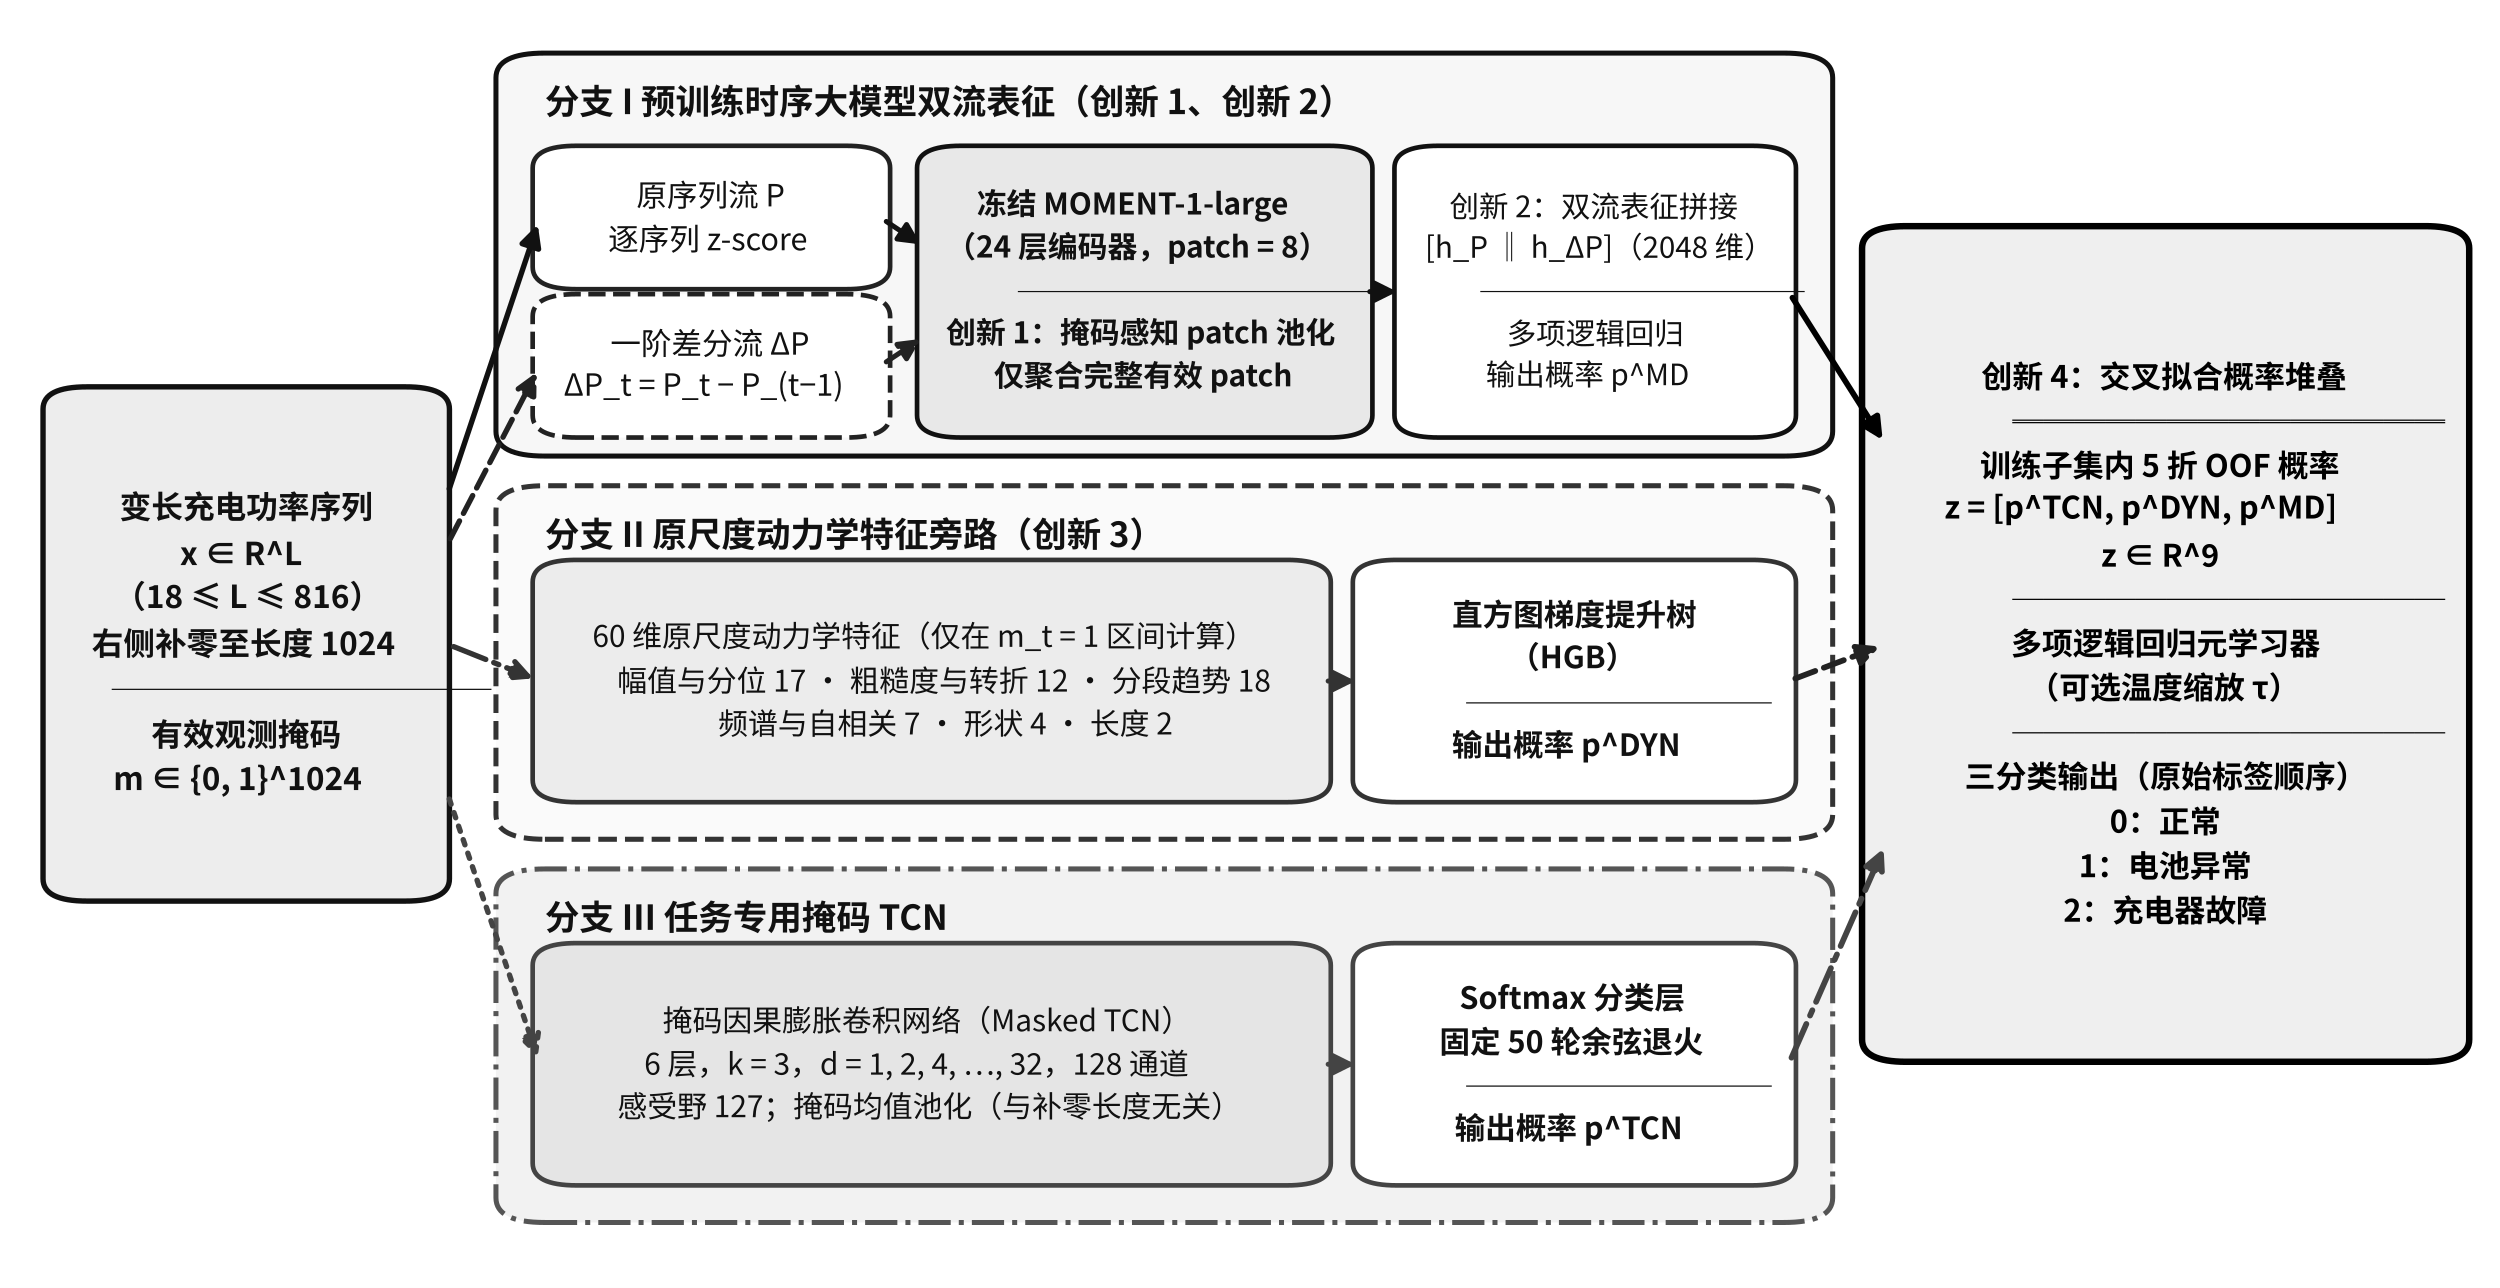
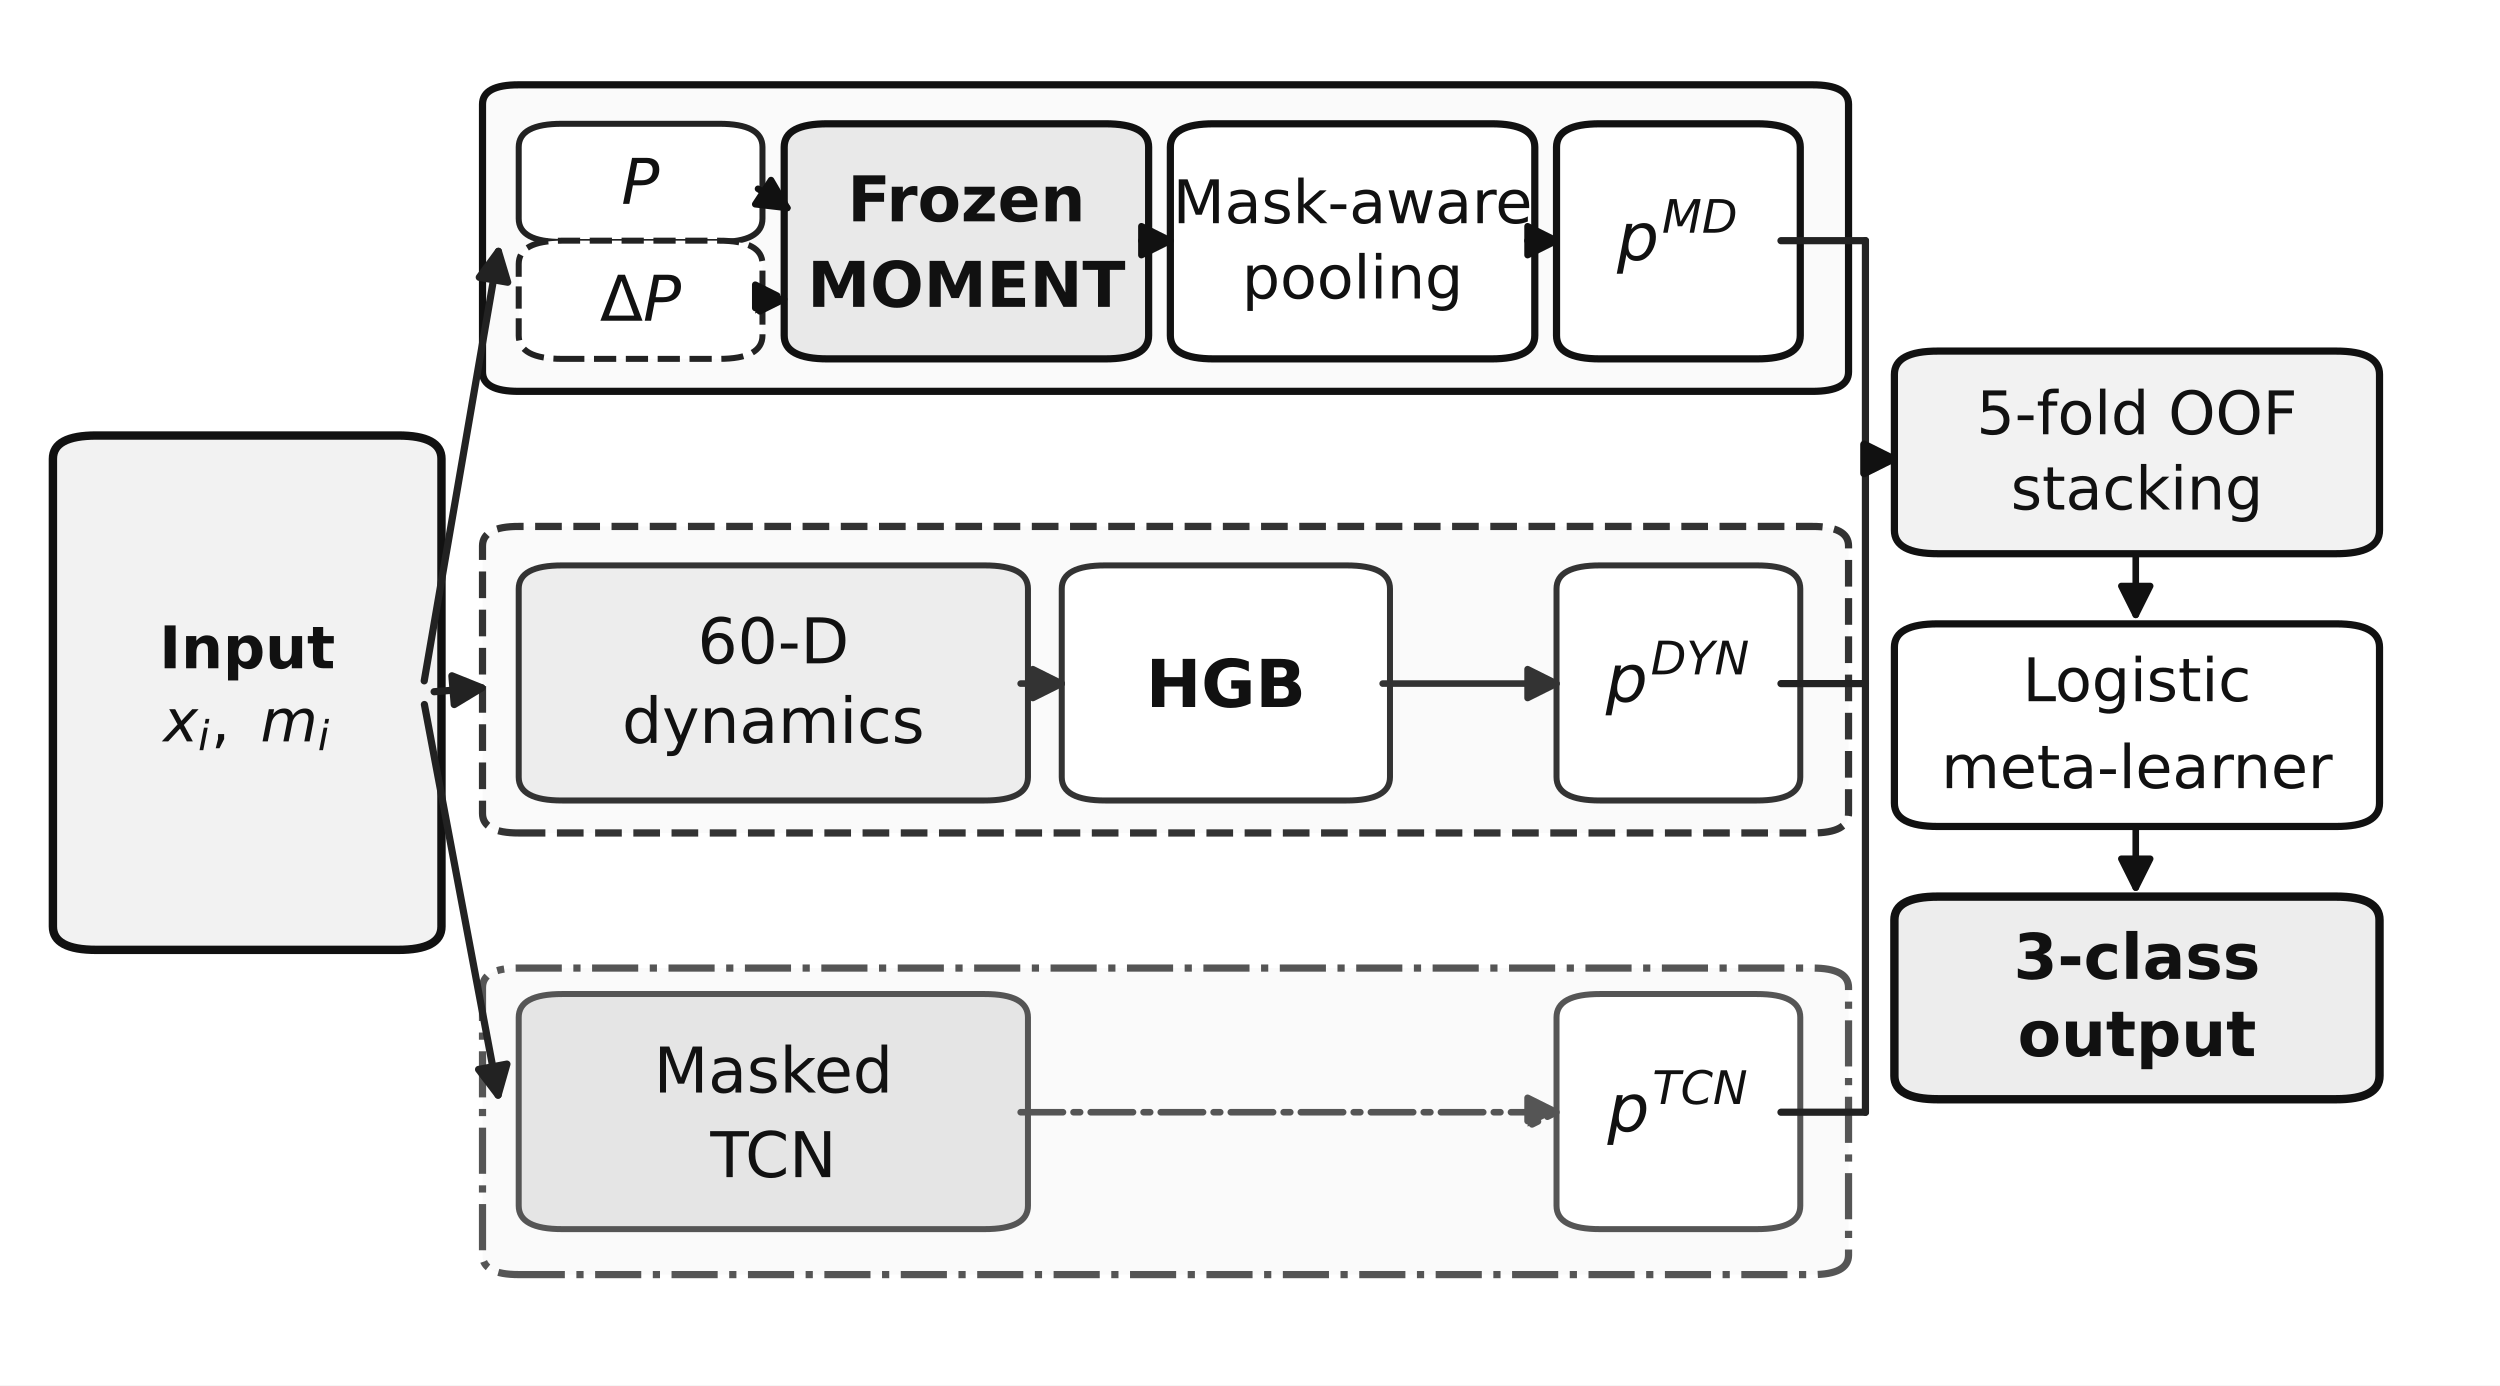
- <svg xmlns="http://www.w3.org/2000/svg" width="695.16pt" height="358.128pt" viewBox="0 0 695.16 358.128" version="1.1">
+ <svg xmlns="http://www.w3.org/2000/svg" width="416.16pt" height="230.616pt" viewBox="0 0 416.16 230.616" version="1.1">
  <defs>
    <style type="text/css">*{stroke-linejoin: round; stroke-linecap: butt}</style>
  </defs>
  <g id="figure_1">
    <g id="patch_1">
-       <path d="M 0 358.128  L 695.16 358.128  L 695.16 0  L 0 0  z " style="fill: #ffffff" />
+       <path d="M 0 230.616  L 416.16 230.616  L 416.16 0  L 0 0  z " style="fill: #ffffff" />
    </g>
    <g id="axes_1">
      <g id="patch_2">
-         <path d="M 151.521 126.817  L 495.986 126.817  Q 509.601 126.817 509.601 119.943  L 509.601 21.637  Q 509.601 14.762 495.986 14.762  L 151.521 14.762  Q 137.906 14.762 137.906 21.637  L 137.906 119.943  Q 137.906 126.817 151.521 126.817  z " clip-path="url(#p117356ba15)" style="fill: #f7f7f7; stroke: #111111; stroke-width: 1.4; stroke-linejoin: miter" />
+         <path d="M 16.039 158.119  L 66.259 158.119  Q 73.49 158.119 73.49 154.227  L 73.49 76.389  Q 73.49 72.497 66.259 72.497  L 16.039 72.497  Q 8.807 72.497 8.807 76.389  L 8.807 154.227  Q 8.807 158.119 16.039 158.119  z " clip-path="url(#pff09546312)" style="fill: #f2f2f2; stroke: #111111; stroke-width: 1.4; stroke-linejoin: miter" />
      </g>
      <g id="patch_3">
-         <path d="M 151.521 233.373  L 495.986 233.373  Q 509.601 233.373 509.601 226.498  L 509.601 141.941  Q 509.601 135.067 495.986 135.067  L 151.521 135.067  Q 137.906 135.067 137.906 141.941  L 137.906 226.498  Q 137.906 233.373 151.521 233.373  z " clip-path="url(#p117356ba15)" style="fill: #fafafa; stroke-dasharray: 5.18,2.24; stroke-dashoffset: 0; stroke: #333333; stroke-width: 1.4; stroke-linejoin: miter" />
+         <path d="M 86.347 65.146  L 301.69 65.146  Q 307.716 65.146 307.716 61.903  L 307.716 17.362  Q 307.716 14.119 301.69 14.119  L 86.347 14.119  Q 80.32 14.119 80.32 17.362  L 80.32 61.903  Q 80.32 65.146 86.347 65.146  z " clip-path="url(#pff09546312)" style="fill: #fafafa; stroke: #111111; stroke-width: 1.2; stroke-linejoin: miter" />
      </g>
      <g id="patch_4">
-         <path d="M 151.521 339.929  L 495.986 339.929  Q 509.601 339.929 509.601 333.054  L 509.601 248.497  Q 509.601 241.622 495.986 241.622  L 151.521 241.622  Q 137.906 241.622 137.906 248.497  L 137.906 333.054  Q 137.906 339.929 151.521 339.929  z " clip-path="url(#p117356ba15)" style="fill: #f2f2f2; stroke-dasharray: 8.96,2.24,1.4,2.24; stroke-dashoffset: 0; stroke: #555555; stroke-width: 1.4; stroke-linejoin: miter" />
+         <path d="M 86.347 138.659  L 301.69 138.659  Q 307.716 138.659 307.716 135.416  L 307.716 90.876  Q 307.716 87.632 301.69 87.632  L 86.347 87.632  Q 80.32 87.632 80.32 90.876  L 80.32 135.416  Q 80.32 138.659 86.347 138.659  z " clip-path="url(#pff09546312)" style="fill: #fafafa; stroke-dasharray: 4.44,1.92; stroke-dashoffset: 0; stroke: #333333; stroke-width: 1.2; stroke-linejoin: miter" />
      </g>
      <g id="patch_5">
-         <path d="M 24.219 250.559  L 112.718 250.559  Q 124.971 250.559 124.971 244.372  L 124.971 113.756  Q 124.971 107.569 112.718 107.569  L 24.219 107.569  Q 11.965 107.569 11.965 113.756  L 11.965 244.372  Q 11.965 250.559 24.219 250.559  z " clip-path="url(#p117356ba15)" style="fill: #ededed; stroke: #111111; stroke-width: 1.5; stroke-linejoin: miter" />
+         <path d="M 86.347 212.173  L 301.69 212.173  Q 307.716 212.173 307.716 208.93  L 307.716 164.389  Q 307.716 161.146 301.69 161.146  L 86.347 161.146  Q 80.32 161.146 80.32 164.389  L 80.32 208.93  Q 80.32 212.173 86.347 212.173  z " clip-path="url(#pff09546312)" style="fill: #fafafa; stroke-dasharray: 7.68,1.92,1.2,1.92; stroke-dashoffset: 0; stroke: #555555; stroke-width: 1.2; stroke-linejoin: miter" />
      </g>
      <g id="patch_6">
-         <path d="M 160.371 80.414  L 235.255 80.414  Q 247.508 80.414 247.508 74.227  L 247.508 46.729  Q 247.508 40.542 235.255 40.542  L 160.371 40.542  Q 148.117 40.542 148.117 46.729  L 148.117 74.227  Q 148.117 80.414 160.371 80.414  z " clip-path="url(#p117356ba15)" style="fill: #ffffff; stroke: #222222; stroke-width: 1.3; stroke-linejoin: miter" />
+         <path d="M 93.578 40.281  L 119.693 40.281  Q 126.924 40.281 126.924 36.389  L 126.924 24.497  Q 126.924 20.605 119.693 20.605  L 93.578 20.605  Q 86.347 20.605 86.347 24.497  L 86.347 36.389  Q 86.347 40.281 93.578 40.281  z " clip-path="url(#pff09546312)" style="fill: #ffffff; stroke: #222222; stroke-linejoin: miter" />
      </g>
      <g id="patch_7">
-         <path d="M 160.371 121.661  L 235.255 121.661  Q 247.508 121.661 247.508 115.474  L 247.508 87.976  Q 247.508 81.789 235.255 81.789  L 160.371 81.789  Q 148.117 81.789 148.117 87.976  L 148.117 115.474  Q 148.117 121.661 160.371 121.661  z " clip-path="url(#p117356ba15)" style="fill: #ffffff; stroke-dasharray: 4.81,2.08; stroke-dashoffset: 0; stroke: #222222; stroke-width: 1.3; stroke-linejoin: miter" />
+         <path d="M 93.578 59.74  L 119.693 59.74  Q 126.924 59.74 126.924 55.849  L 126.924 43.957  Q 126.924 40.065 119.693 40.065  L 93.578 40.065  Q 86.347 40.065 86.347 43.957  L 86.347 55.849  Q 86.347 59.74 93.578 59.74  z " clip-path="url(#pff09546312)" style="fill: #ffffff; stroke-dasharray: 3.7,1.6; stroke-dashoffset: 0; stroke: #222222; stroke-linejoin: miter" />
      </g>
      <g id="patch_8">
-         <path d="M 267.25 121.661  L 369.364 121.661  Q 381.618 121.661 381.618 115.474  L 381.618 46.729  Q 381.618 40.542 369.364 40.542  L 267.25 40.542  Q 254.997 40.542 254.997 46.729  L 254.997 115.474  Q 254.997 121.661 267.25 121.661  z " clip-path="url(#p117356ba15)" style="fill: #e8e8e8; stroke: #111111; stroke-width: 1.3; stroke-linejoin: miter" />
+         <path d="M 137.772 59.74  L 183.974 59.74  Q 191.206 59.74 191.206 55.849  L 191.206 24.497  Q 191.206 20.605 183.974 20.605  L 137.772 20.605  Q 130.54 20.605 130.54 24.497  L 130.54 55.849  Q 130.54 59.74 137.772 59.74  z " clip-path="url(#pff09546312)" style="fill: #e9e9e9; stroke: #111111; stroke-width: 1.2; stroke-linejoin: miter" />
      </g>
      <g id="patch_9">
-         <path d="M 399.999 121.661  L 487.136 121.661  Q 499.389 121.661 499.389 115.474  L 499.389 46.729  Q 499.389 40.542 487.136 40.542  L 399.999 40.542  Q 387.745 40.542 387.745 46.729  L 387.745 115.474  Q 387.745 121.661 399.999 121.661  z " clip-path="url(#p117356ba15)" style="fill: #ffffff; stroke: #111111; stroke-width: 1.3; stroke-linejoin: miter" />
+         <path d="M 202.054 59.74  L 248.256 59.74  Q 255.488 59.74 255.488 55.849  L 255.488 24.497  Q 255.488 20.605 248.256 20.605  L 202.054 20.605  Q 194.822 20.605 194.822 24.497  L 194.822 55.849  Q 194.822 59.74 202.054 59.74  z " clip-path="url(#pff09546312)" style="fill: #ffffff; stroke: #111111; stroke-width: 1.2; stroke-linejoin: miter" />
      </g>
      <g id="patch_10">
-         <path d="M 160.371 223.061  L 357.791 223.061  Q 370.045 223.061 370.045 216.874  L 370.045 161.878  Q 370.045 155.69 357.791 155.69  L 160.371 155.69  Q 148.117 155.69 148.117 161.878  L 148.117 216.874  Q 148.117 223.061 160.371 223.061  z " clip-path="url(#p117356ba15)" style="fill: #ececec; stroke: #333333; stroke-width: 1.3; stroke-linejoin: miter" />
+         <path d="M 266.335 59.74  L 292.45 59.74  Q 299.681 59.74 299.681 55.849  L 299.681 24.497  Q 299.681 20.605 292.45 20.605  L 266.335 20.605  Q 259.104 20.605 259.104 24.497  L 259.104 55.849  Q 259.104 59.74 266.335 59.74  z " clip-path="url(#pff09546312)" style="fill: #ffffff; stroke: #111111; stroke-width: 1.2; stroke-linejoin: miter" />
      </g>
      <g id="patch_11">
-         <path d="M 388.426 223.061  L 487.136 223.061  Q 499.389 223.061 499.389 216.874  L 499.389 161.878  Q 499.389 155.69 487.136 155.69  L 388.426 155.69  Q 376.172 155.69 376.172 161.878  L 376.172 216.874  Q 376.172 223.061 388.426 223.061  z " clip-path="url(#p117356ba15)" style="fill: #ffffff; stroke: #333333; stroke-width: 1.3; stroke-linejoin: miter" />
+         <path d="M 93.578 133.254  L 163.886 133.254  Q 171.118 133.254 171.118 129.362  L 171.118 98.011  Q 171.118 94.119 163.886 94.119  L 93.578 94.119  Q 86.347 94.119 86.347 98.011  L 86.347 129.362  Q 86.347 133.254 93.578 133.254  z " clip-path="url(#pff09546312)" style="fill: #ededed; stroke: #333333; stroke-linejoin: miter" />
      </g>
      <g id="patch_12">
-         <path d="M 160.371 329.617  L 357.791 329.617  Q 370.045 329.617 370.045 323.43  L 370.045 268.433  Q 370.045 262.246 357.791 262.246  L 160.371 262.246  Q 148.117 262.246 148.117 268.433  L 148.117 323.43  Q 148.117 329.617 160.371 329.617  z " clip-path="url(#p117356ba15)" style="fill: #e5e5e5; stroke: #444444; stroke-width: 1.3; stroke-linejoin: miter" />
+         <path d="M 183.974 133.254  L 224.15 133.254  Q 231.382 133.254 231.382 129.362  L 231.382 98.011  Q 231.382 94.119 224.15 94.119  L 183.974 94.119  Q 176.743 94.119 176.743 98.011  L 176.743 129.362  Q 176.743 133.254 183.974 133.254  z " clip-path="url(#pff09546312)" style="fill: #ffffff; stroke: #333333; stroke-linejoin: miter" />
      </g>
      <g id="patch_13">
-         <path d="M 388.426 329.617  L 487.136 329.617  Q 499.389 329.617 499.389 323.43  L 499.389 268.433  Q 499.389 262.246 487.136 262.246  L 388.426 262.246  Q 376.172 262.246 376.172 268.433  L 376.172 323.43  Q 376.172 329.617 388.426 329.617  z " clip-path="url(#p117356ba15)" style="fill: #ffffff; stroke: #444444; stroke-width: 1.3; stroke-linejoin: miter" />
+         <path d="M 266.335 133.254  L 292.45 133.254  Q 299.681 133.254 299.681 129.362  L 299.681 98.011  Q 299.681 94.119 292.45 94.119  L 266.335 94.119  Q 259.104 94.119 259.104 98.011  L 259.104 129.362  Q 259.104 133.254 266.335 133.254  z " clip-path="url(#pff09546312)" style="fill: #ffffff; stroke: #333333; stroke-linejoin: miter" />
      </g>
      <g id="patch_14">
-         <path d="M 530.024 295.244  L 674.345 295.244  Q 686.598 295.244 686.598 289.057  L 686.598 69.071  Q 686.598 62.884 674.345 62.884  L 530.024 62.884  Q 517.77 62.884 517.77 69.071  L 517.77 289.057  Q 517.77 295.244 530.024 295.244  z " clip-path="url(#p117356ba15)" style="fill: #efefef; stroke: #000000; stroke-width: 1.8; stroke-linejoin: miter" />
+         <path d="M 93.578 204.605  L 163.886 204.605  Q 171.118 204.605 171.118 200.713  L 171.118 169.362  Q 171.118 165.47 163.886 165.47  L 93.578 165.47  Q 86.347 165.47 86.347 169.362  L 86.347 200.713  Q 86.347 204.605 93.578 204.605  z " clip-path="url(#pff09546312)" style="fill: #e5e5e5; stroke: #555555; stroke-linejoin: miter" />
+       </g>
+       <g id="patch_15">
+         <path d="M 266.335 204.605  L 292.45 204.605  Q 299.681 204.605 299.681 200.713  L 299.681 169.362  Q 299.681 165.47 292.45 165.47  L 266.335 165.47  Q 259.104 165.47 259.104 169.362  L 259.104 200.713  Q 259.104 204.605 266.335 204.605  z " clip-path="url(#pff09546312)" style="fill: #ffffff; stroke: #555555; stroke-linejoin: miter" />
+       </g>
+       <g id="patch_16">
+         <path d="M 322.582 92.173  L 388.872 92.173  Q 396.104 92.173 396.104 88.281  L 396.104 62.335  Q 396.104 58.443 388.872 58.443  L 322.582 58.443  Q 315.35 58.443 315.35 62.335  L 315.35 88.281  Q 315.35 92.173 322.582 92.173  z " clip-path="url(#pff09546312)" style="fill: #f2f2f2; stroke: #111111; stroke-width: 1.2; stroke-linejoin: miter" />
+       </g>
+       <g id="patch_17">
+         <path d="M 322.582 137.578  L 388.872 137.578  Q 396.104 137.578 396.104 133.686  L 396.104 107.74  Q 396.104 103.849 388.872 103.849  L 322.582 103.849  Q 315.35 103.849 315.35 107.74  L 315.35 133.686  Q 315.35 137.578 322.582 137.578  z " clip-path="url(#pff09546312)" style="fill: #ffffff; stroke: #111111; stroke-width: 1.2; stroke-linejoin: miter" />
+       </g>
+       <g id="patch_18">
+         <path d="M 322.582 182.984  L 388.872 182.984  Q 396.104 182.984 396.104 179.092  L 396.104 153.146  Q 396.104 149.254 388.872 149.254  L 322.582 149.254  Q 315.35 149.254 315.35 153.146  L 315.35 179.092  Q 315.35 182.984 322.582 182.984  z " clip-path="url(#pff09546312)" style="fill: #ededed; stroke: #111111; stroke-width: 1.4; stroke-linejoin: miter" />
      </g>
      <g id="text_1">
-         <text style="font-weight: 700; font-size: 9.6px; font-family: 'Microsoft YaHei', 'SimHei', 'Noto Sans CJK SC', 'Noto Serif CJK SC', 'DejaVu Sans', sans-serif; text-anchor: start; fill: #111111" x="151.521" y="31.728" transform="rotate(-0 151.5211 31.72844)">分支 I  预训练时序大模型双流表征（创新 1、创新 2）</text>
+         <text style="font-weight: 700; font-size: 9.8px; font-family: 'DejaVu Sans'; fill: #111111" transform="translate(26.50002 111.2464)">Input</text>
+         <g style="fill: #111111" transform="translate(27.18372 123.932)">
+           <text>
+             <tspan x="0" y="-0.516" style="font-style: oblique; font-size: 9.8px; font-family: 'DejaVu Sans'; fill: #111111">x</tspan>
+             <tspan x="16.175" y="-0.516" style="font-style: oblique; font-size: 9.8px; font-family: 'DejaVu Sans'; fill: #111111">m</tspan>
+             <tspan x="5.798" y="0.954" style="font-style: oblique; font-size: 6.86px; font-family: 'DejaVu Sans'; fill: #111111">i</tspan>
+             <tspan x="25.718" y="0.954" style="font-style: oblique; font-size: 6.86px; font-family: 'DejaVu Sans'; fill: #111111">i</tspan>
+             <tspan x="7.971" y="-0.516" style="font-size: 9.8px; font-family: 'DejaVu Sans'; fill: #111111">,</tspan>
+           </text>
+         </g>
      </g>
      <g id="text_2">
-         <text style="font-weight: 700; font-size: 9.6px; font-family: 'Microsoft YaHei', 'SimHei', 'Noto Sans CJK SC', 'Noto Serif CJK SC', 'DejaVu Sans', sans-serif; text-anchor: start; fill: #111111" x="151.521" y="152.09" transform="rotate(-0 151.5211 152.0902)">分支 II  原尺度动力学特征旁路（创新 3）</text>
+         <g style="fill: #111111" transform="translate(103.4331 34.27572)">
+           <text>
+             <tspan x="0" y="-0.344" style="font-style: oblique; font-size: 10.5px; font-family: 'DejaVu Sans'; fill: #111111">P</tspan>
+           </text>
+         </g>
      </g>
      <g id="text_3">
-         <text style="font-weight: 700; font-size: 9.6px; font-family: 'Microsoft YaHei', 'SimHei', 'Noto Sans CJK SC', 'Noto Serif CJK SC', 'DejaVu Sans', sans-serif; text-anchor: start; fill: #111111" x="151.521" y="258.571" transform="rotate(-0 151.5211 258.5709)">分支 III  任务专用掩码 TCN</text>
+         <g style="fill: #111111" transform="translate(99.8631 53.73516)">
+           <text>
+             <tspan x="0" y="-0.344" style="font-size: 10.5px; font-family: 'DejaVu Sans'; fill: #111111">Δ</tspan>
+             <tspan x="7.183" y="-0.344" style="font-style: oblique; font-size: 10.5px; font-family: 'DejaVu Sans'; fill: #111111">P</tspan>
+           </text>
+         </g>
      </g>
      <g id="text_4">
-         <text style="font-weight: 700; font-size: 8.8px; font-family: 'Microsoft YaHei', 'SimHei', 'Noto Sans CJK SC', 'Noto Serif CJK SC', 'DejaVu Sans', sans-serif; fill: #111111" transform="translate(33.2684 144.1556)">变长充电功率序列</text>
-         <text style="font-weight: 700; font-size: 8.8px; font-family: 'Microsoft YaHei', 'SimHei', 'Noto Sans CJK SC', 'Noto Serif CJK SC', 'DejaVu Sans', sans-serif; fill: #111111" transform="translate(50.04546 157.1333)">x ∈ R^L</text>
-         <text style="font-weight: 700; font-size: 8.8px; font-family: 'Microsoft YaHei', 'SimHei', 'Noto Sans CJK SC', 'Noto Serif CJK SC', 'DejaVu Sans', sans-serif; fill: #111111" transform="translate(31.74559 169.0598)">（18 ≤ L ≤ 816）</text>
-         <text style="font-weight: 700; font-size: 8.8px; font-family: 'Microsoft YaHei', 'SimHei', 'Noto Sans CJK SC', 'Noto Serif CJK SC', 'DejaVu Sans', sans-serif; fill: #111111" transform="translate(25.50378 182.1536)">右侧补零至长度 1024</text>
-         <text style="font-weight: 700; font-size: 8.8px; font-family: 'Microsoft YaHei', 'SimHei', 'Noto Sans CJK SC', 'Noto Serif CJK SC', 'DejaVu Sans', sans-serif; fill: #111111" transform="translate(31.0629 195.0282)">────────────</text>
-         <text style="font-weight: 700; font-size: 8.8px; font-family: 'Microsoft YaHei', 'SimHei', 'Noto Sans CJK SC', 'Noto Serif CJK SC', 'DejaVu Sans', sans-serif; fill: #111111" transform="translate(42.0684 207.4593)">有效观测掩码</text>
-         <text style="font-weight: 700; font-size: 8.8px; font-family: 'Microsoft YaHei', 'SimHei', 'Noto Sans CJK SC', 'Noto Serif CJK SC', 'DejaVu Sans', sans-serif; fill: #111111" transform="translate(31.50015 219.6807)">m ∈ {0, 1}^1024</text>
+         <text style="font-weight: 700; font-size: 10.5px; font-family: 'DejaVu Sans'; fill: #111111" transform="translate(141.0725 36.83837)">Frozen</text>
+         <text style="font-weight: 700; font-size: 10.5px; font-family: 'DejaVu Sans'; fill: #111111" transform="translate(134.3993 51.08228)">MOMENT</text>
      </g>
      <g id="text_5">
-         <text style="font-size: 8.5px; font-family: 'Microsoft YaHei', 'SimHei', 'Noto Sans CJK SC', 'Noto Serif CJK SC', 'DejaVu Sans', sans-serif; fill: #111111" transform="translate(176.9546 57.38642)">原序列流 P</text>
-         <text style="font-size: 8.5px; font-family: 'Microsoft YaHei', 'SimHei', 'Noto Sans CJK SC', 'Noto Serif CJK SC', 'DejaVu Sans', sans-serif; fill: #111111" transform="translate(169.1021 69.59164)">逐序列 z-score</text>
+         <text style="font-size: 10px; font-family: 'DejaVu Sans'; fill: #111111" transform="translate(195.2337 37.15107)">Mask-aware</text>
+         <text style="font-size: 10px; font-family: 'DejaVu Sans'; fill: #111111" transform="translate(206.7407 49.68232)">pooling</text>
      </g>
      <g id="text_6">
-         <text style="font-size: 8.5px; font-family: 'Microsoft YaHei', 'SimHei', 'Noto Sans CJK SC', 'Noto Serif CJK SC', 'DejaVu Sans', sans-serif; fill: #111111" transform="translate(169.7143 98.61718)">一阶差分流 ΔP</text>
-         <text style="font-size: 8.5px; font-family: 'Microsoft YaHei', 'SimHei', 'Noto Sans CJK SC', 'Noto Serif CJK SC', 'DejaVu Sans', sans-serif; fill: #111111" transform="translate(156.7365 110.0381)">ΔP_t = P_t − P_(t−1)</text>
+         <g style="fill: #111111" transform="translate(269.1624 44.13294)">
+           <text>
+             <tspan x="0" y="-0.846" style="font-style: oblique; font-size: 11px; font-family: 'DejaVu Sans'; fill: #111111">p</tspan>
+             <tspan x="7.493" y="-5.389" style="font-style: oblique; font-size: 7.7px; font-family: 'DejaVu Sans'; fill: #111111">M</tspan>
+             <tspan x="14.137" y="-5.389" style="font-style: oblique; font-size: 7.7px; font-family: 'DejaVu Sans'; fill: #111111">D</tspan>
+           </text>
+         </g>
      </g>
      <g id="text_7">
-         <text style="font-weight: 700; font-size: 8.3px; font-family: 'Microsoft YaHei', 'SimHei', 'Noto Sans CJK SC', 'Noto Serif CJK SC', 'DejaVu Sans', sans-serif; fill: #111111" transform="translate(271.6315 59.65299)">冻结 MOMENT-1-large</text>
-         <text style="font-weight: 700; font-size: 8.3px; font-family: 'Microsoft YaHei', 'SimHei', 'Noto Sans CJK SC', 'Noto Serif CJK SC', 'DejaVu Sans', sans-serif; fill: #111111" transform="translate(263.0786 71.6028)">（24 层编码器，patch = 8）</text>
-         <text style="font-weight: 700; font-size: 8.3px; font-family: 'Microsoft YaHei', 'SimHei', 'Noto Sans CJK SC', 'Noto Serif CJK SC', 'DejaVu Sans', sans-serif; fill: #111111" transform="translate(283.0271 84.2205)">────────────</text>
-         <text style="font-weight: 700; font-size: 8.3px; font-family: 'Microsoft YaHei', 'SimHei', 'Noto Sans CJK SC', 'Noto Serif CJK SC', 'DejaVu Sans', sans-serif; fill: #111111" transform="translate(263.0566 95.47519)">创新 1：掩码感知 patch 池化</text>
-         <text style="font-weight: 700; font-size: 8.3px; font-family: 'Microsoft YaHei', 'SimHei', 'Noto Sans CJK SC', 'Noto Serif CJK SC', 'DejaVu Sans', sans-serif; fill: #111111" transform="translate(276.3878 107.4211)">仅聚合完整有效 patch</text>
+         <text style="font-size: 10.5px; font-family: 'DejaVu Sans'; fill: #111111" transform="translate(116.1152 110.4207)">60-D</text>
+         <text style="font-size: 10.5px; font-family: 'DejaVu Sans'; fill: #111111" transform="translate(103.5537 123.6712)">dynamics</text>
      </g>
      <g id="text_8">
-         <text style="font-size: 8.2px; font-family: 'Microsoft YaHei', 'SimHei', 'Noto Sans CJK SC', 'Noto Serif CJK SC', 'DejaVu Sans', sans-serif; fill: #111111" transform="translate(403.0496 60.41174)">创新 2：双流表征拼接</text>
-         <text style="font-size: 8.2px; font-family: 'Microsoft YaHei', 'SimHei', 'Noto Sans CJK SC', 'Noto Serif CJK SC', 'DejaVu Sans', sans-serif; fill: #111111" transform="translate(396.2307 71.68585)">[h_P ‖ h_ΔP]（2048 维）</text>
-         <text style="font-size: 8.2px; font-family: 'Microsoft YaHei', 'SimHei', 'Noto Sans CJK SC', 'Noto Serif CJK SC', 'DejaVu Sans', sans-serif; fill: #111111" transform="translate(411.6166 84.18293)">───────────</text>
-         <text style="font-size: 8.2px; font-family: 'Microsoft YaHei', 'SimHei', 'Noto Sans CJK SC', 'Noto Serif CJK SC', 'DejaVu Sans', sans-serif; fill: #111111" transform="translate(418.9672 95.73059)">多项逻辑回归</text>
-         <text style="font-size: 8.2px; font-family: 'Microsoft YaHei', 'SimHei', 'Noto Sans CJK SC', 'Noto Serif CJK SC', 'DejaVu Sans', sans-serif; fill: #111111" transform="translate(413.165 107.1123)">输出概率 p^MD</text>
+         <text style="font-weight: 700; font-size: 11px; font-family: 'DejaVu Sans'; text-anchor: middle; fill: #111111" x="204.062" y="117.69" transform="rotate(-0 204.0624 117.6902)">HGB</text>
      </g>
      <g id="text_9">
-         <text style="font-size: 8.3px; font-family: 'Microsoft YaHei', 'SimHei', 'Noto Sans CJK SC', 'Noto Serif CJK SC', 'DejaVu Sans', sans-serif; fill: #111111" transform="translate(164.7167 179.8739)">60 维原尺度动力学特征（仅在 m_t = 1 区间计算）</text>
-         <text style="font-size: 8.3px; font-family: 'Microsoft YaHei', 'SimHei', 'Noto Sans CJK SC', 'Noto Serif CJK SC', 'DejaVu Sans', sans-serif; fill: #111111" transform="translate(171.6342 192.3022)">幅值与分位 17 · 粗糙度与转折 12 · 分段趋势 18</text>
-         <text style="font-size: 8.3px; font-family: 'Microsoft YaHei', 'SimHei', 'Noto Sans CJK SC', 'Noto Serif CJK SC', 'DejaVu Sans', sans-serif; fill: #111111" transform="translate(199.685 204.2203)">频谱与自相关 7 · 形状 4 · 长度 2</text>
+         <g style="fill: #111111" transform="translate(267.2924 117.6464)">
+           <text>
+             <tspan x="0" y="-0.846" style="font-style: oblique; font-size: 11px; font-family: 'DejaVu Sans'; fill: #111111">p</tspan>
+             <tspan x="7.493" y="-5.389" style="font-style: oblique; font-size: 7.7px; font-family: 'DejaVu Sans'; fill: #111111">D</tspan>
+             <tspan x="13.423" y="-5.389" style="font-style: oblique; font-size: 7.7px; font-family: 'DejaVu Sans'; fill: #111111">Y</tspan>
+             <tspan x="18.126" y="-5.389" style="font-style: oblique; font-size: 7.7px; font-family: 'DejaVu Sans'; fill: #111111">N</tspan>
+           </text>
+         </g>
      </g>
      <g id="text_10">
-         <text style="font-weight: 700; font-size: 8.5px; font-family: 'Microsoft YaHei', 'SimHei', 'Noto Sans CJK SC', 'Noto Serif CJK SC', 'DejaVu Sans', sans-serif; fill: #111111" transform="translate(403.7807 174.0048)">直方图梯度提升树</text>
-         <text style="font-weight: 700; font-size: 8.5px; font-family: 'Microsoft YaHei', 'SimHei', 'Noto Sans CJK SC', 'Noto Serif CJK SC', 'DejaVu Sans', sans-serif; fill: #111111" transform="translate(419.6332 185.809)">（HGB）</text>
-         <text style="font-weight: 700; font-size: 8.5px; font-family: 'Microsoft YaHei', 'SimHei', 'Noto Sans CJK SC', 'Noto Serif CJK SC', 'DejaVu Sans', sans-serif; fill: #111111" transform="translate(407.6721 198.6829)">──────────</text>
-         <text style="font-weight: 700; font-size: 8.5px; font-family: 'Microsoft YaHei', 'SimHei', 'Noto Sans CJK SC', 'Noto Serif CJK SC', 'DejaVu Sans', sans-serif; fill: #111111" transform="translate(403.7243 210.2048)">输出概率 p^DYN</text>
+         <text style="font-size: 10.5px; font-family: 'DejaVu Sans'; fill: #111111" transform="translate(108.8341 181.8647)">Masked</text>
+         <text style="font-size: 10.5px; font-family: 'DejaVu Sans'; fill: #111111" transform="translate(118.2398 195.947)">TCN</text>
      </g>
      <g id="text_11">
-         <text style="font-size: 8.3px; font-family: 'Microsoft YaHei', 'SimHei', 'Noto Sans CJK SC', 'Noto Serif CJK SC', 'DejaVu Sans', sans-serif; fill: #111111" transform="translate(184.2749 286.7596)">掩码因果膨胀卷积网络（Masked TCN）</text>
-         <text style="font-size: 8.3px; font-family: 'Microsoft YaHei', 'SimHei', 'Noto Sans CJK SC', 'Noto Serif CJK SC', 'DejaVu Sans', sans-serif; fill: #111111" transform="translate(179.1211 298.8333)">6 层，k = 3，d = 1, 2, 4, …, 32，128 通道</text>
-         <text style="font-size: 8.3px; font-family: 'Microsoft YaHei', 'SimHei', 'Noto Sans CJK SC', 'Noto Serif CJK SC', 'DejaVu Sans', sans-serif; fill: #111111" transform="translate(171.7023 310.6521)">感受野 127；掩码均值池化（与补零长度无关）</text>
+         <g style="fill: #111111" transform="translate(267.5674 189.0527)">
+           <text>
+             <tspan x="0" y="-0.737" style="font-style: oblique; font-size: 11px; font-family: 'DejaVu Sans'; fill: #111111">p</tspan>
+             <tspan x="7.493" y="-5.28" style="font-style: oblique; font-size: 7.7px; font-family: 'DejaVu Sans'; fill: #111111">T</tspan>
+             <tspan x="12.197" y="-5.28" style="font-style: oblique; font-size: 7.7px; font-family: 'DejaVu Sans'; fill: #111111">C</tspan>
+             <tspan x="17.573" y="-5.28" style="font-style: oblique; font-size: 7.7px; font-family: 'DejaVu Sans'; fill: #111111">N</tspan>
+           </text>
+         </g>
      </g>
      <g id="text_12">
-         <text style="font-weight: 700; font-size: 8.5px; font-family: 'Microsoft YaHei', 'SimHei', 'Noto Sans CJK SC', 'Noto Serif CJK SC', 'DejaVu Sans', sans-serif; fill: #111111" transform="translate(405.8001 280.5233)">Softmax 分类层</text>
-         <text style="font-weight: 700; font-size: 8.5px; font-family: 'Microsoft YaHei', 'SimHei', 'Noto Sans CJK SC', 'Noto Serif CJK SC', 'DejaVu Sans', sans-serif; fill: #111111" transform="translate(400.2572 292.7943)">固定 50 轮余弦退火</text>
-         <text style="font-weight: 700; font-size: 8.5px; font-family: 'Microsoft YaHei', 'SimHei', 'Noto Sans CJK SC', 'Noto Serif CJK SC', 'DejaVu Sans', sans-serif; fill: #111111" transform="translate(407.6721 305.2386)">──────────</text>
-         <text style="font-weight: 700; font-size: 8.5px; font-family: 'Microsoft YaHei', 'SimHei', 'Noto Sans CJK SC', 'Noto Serif CJK SC', 'DejaVu Sans', sans-serif; fill: #111111" transform="translate(404.4906 316.7605)">输出概率 p^TCN</text>
+         <text style="font-size: 10px; font-family: 'DejaVu Sans'; fill: #111111" transform="translate(329.0221 72.28616)">5-fold OOF</text>
+         <text style="font-size: 10px; font-family: 'DejaVu Sans'; fill: #111111" transform="translate(334.7213 84.81741)">stacking</text>
      </g>
      <g id="text_13">
-         <text style="font-weight: 700; font-size: 8.6px; font-family: 'Microsoft YaHei', 'SimHei', 'Noto Sans CJK SC', 'Noto Serif CJK SC', 'DejaVu Sans', sans-serif" transform="translate(550.9518 107.8528)">创新 4：交叉拟合概率堆叠</text>
-         <text style="font-weight: 700; font-size: 8.6px; font-family: 'Microsoft YaHei', 'SimHei', 'Noto Sans CJK SC', 'Noto Serif CJK SC', 'DejaVu Sans', sans-serif" transform="translate(559.5363 120.4469)">══════════════</text>
-         <text style="font-weight: 700; font-size: 8.6px; font-family: 'Microsoft YaHei', 'SimHei', 'Noto Sans CJK SC', 'Noto Serif CJK SC', 'DejaVu Sans', sans-serif" transform="translate(550.5715 132.5921)">训练子集内 5 折 OOF 概率</text>
-         <text style="font-weight: 700; font-size: 8.6px; font-family: 'Microsoft YaHei', 'SimHei', 'Noto Sans CJK SC', 'Noto Serif CJK SC', 'DejaVu Sans', sans-serif" transform="translate(540.6311 144.1931)">z = [p^TCN, p^DYN, p^MD]</text>
-         <text style="font-weight: 700; font-size: 8.6px; font-family: 'Microsoft YaHei', 'SimHei', 'Noto Sans CJK SC', 'Noto Serif CJK SC', 'DejaVu Sans', sans-serif" transform="translate(584.1861 157.5753)">z ∈ R^9</text>
-         <text style="font-weight: 700; font-size: 8.6px; font-family: 'Microsoft YaHei', 'SimHei', 'Noto Sans CJK SC', 'Noto Serif CJK SC', 'DejaVu Sans', sans-serif" transform="translate(559.5363 169.9261)">──────────────</text>
-         <text style="font-weight: 700; font-size: 8.6px; font-family: 'Microsoft YaHei', 'SimHei', 'Noto Sans CJK SC', 'Noto Serif CJK SC', 'DejaVu Sans', sans-serif" transform="translate(559.1842 182.0666)">多项逻辑回归元学习器</text>
-         <text style="font-weight: 700; font-size: 8.6px; font-family: 'Microsoft YaHei', 'SimHei', 'Noto Sans CJK SC', 'Noto Serif CJK SC', 'DejaVu Sans', sans-serif" transform="translate(563.9861 194.3032)">（可选温度缩放 τ）</text>
-         <text style="font-weight: 700; font-size: 8.6px; font-family: 'Microsoft YaHei', 'SimHei', 'Noto Sans CJK SC', 'Noto Serif CJK SC', 'DejaVu Sans', sans-serif" transform="translate(559.5363 207.035)">──────────────</text>
-         <text style="font-weight: 700; font-size: 8.6px; font-family: 'Microsoft YaHei', 'SimHei', 'Noto Sans CJK SC', 'Noto Serif CJK SC', 'DejaVu Sans', sans-serif" transform="translate(546.2842 219.0425)">三分类输出（原始标签顺序）</text>
-         <text style="font-weight: 700; font-size: 8.6px; font-family: 'Microsoft YaHei', 'SimHei', 'Noto Sans CJK SC', 'Noto Serif CJK SC', 'DejaVu Sans', sans-serif" transform="translate(586.6323 231.5411)">0：正常</text>
-         <text style="font-weight: 700; font-size: 8.6px; font-family: 'Microsoft YaHei', 'SimHei', 'Noto Sans CJK SC', 'Noto Serif CJK SC', 'DejaVu Sans', sans-serif" transform="translate(578.0323 243.9148)">1：电池异常</text>
-         <text style="font-weight: 700; font-size: 8.6px; font-family: 'Microsoft YaHei', 'SimHei', 'Noto Sans CJK SC', 'Noto Serif CJK SC', 'DejaVu Sans', sans-serif" transform="translate(573.7323 256.3053)">2：充电器故障</text>
-       </g>
-       <g id="patch_15">
-         <path d="M 124.924 135.924  Q 137.225 99.147 148.995 63.961  " clip-path="url(#p117356ba15)" style="fill: none; stroke: #111111; stroke-width: 1.5; stroke-linecap: round" />
-         <path d="M 145.196 67.752  L 148.995 63.961  L 149.748 69.274  z " clip-path="url(#p117356ba15)" style="fill: #111111; stroke: #111111; stroke-width: 1.5; stroke-linecap: round" />
-       </g>
-       <g id="patch_16">
-         <path d="M 125.211 149.792  Q 137.225 126.646 148.466 104.989  " clip-path="url(#p117356ba15)" style="fill: none; stroke-dasharray: 5.55,2.4; stroke-dashoffset: 0; stroke: #222222; stroke-width: 1.5; stroke-linecap: round" />
-         <path d="M 144.124 108.143  L 148.466 104.989  L 148.385 110.355  z " clip-path="url(#p117356ba15)" style="fill: #222222; stroke-dasharray: 5.55,2.4; stroke-dashoffset: 0; stroke: #222222; stroke-width: 1.5; stroke-linecap: round" />
-       </g>
-       <g id="patch_17">
-         <path d="M 126.151 179.805  Q 137.228 184.221 146.747 188.015  " clip-path="url(#p117356ba15)" style="fill: none; stroke-dasharray: 9.6,2.4,1.5,2.4; stroke-dashoffset: 0; stroke: #333333; stroke-width: 1.5; stroke-linecap: round" />
-         <path d="M 143.176 184.009  L 146.747 188.015  L 141.399 188.467  z " clip-path="url(#p117356ba15)" style="fill: #333333; stroke-dasharray: 9.6,2.4,1.5,2.4; stroke-dashoffset: 0; stroke: #333333; stroke-width: 1.5; stroke-linecap: round" />
-       </g>
-       <g id="patch_18">
-         <path d="M 124.936 222.199  Q 137.224 258.118 148.969 292.45  " clip-path="url(#p117356ba15)" style="fill: none; stroke-dasharray: 1.5,2.475; stroke-dashoffset: 0; stroke: #444444; stroke-width: 1.5; stroke-linecap: round" />
-         <path d="M 149.686 287.132  L 148.969 292.45  L 145.144 288.685  z " clip-path="url(#p117356ba15)" style="fill: #444444; stroke-dasharray: 1.5,2.475; stroke-dashoffset: 0; stroke: #444444; stroke-width: 1.5; stroke-linecap: round" />
+         <text style="font-size: 10px; font-family: 'DejaVu Sans'; fill: #111111" transform="translate(336.7026 116.7228)">Logistic</text>
+         <text style="font-size: 10px; font-family: 'DejaVu Sans'; fill: #111111" transform="translate(323.1534 131.1915)">meta-learner</text>
+       </g>
+       <g id="text_14">
+         <text style="font-weight: 700; font-size: 10.5px; font-family: 'DejaVu Sans'; fill: #111111" transform="translate(335.1911 162.9458)">3-class</text>
+         <text style="font-weight: 700; font-size: 10.5px; font-family: 'DejaVu Sans'; fill: #111111" transform="translate(335.8687 175.8009)">output</text>
      </g>
      <g id="patch_19">
-         <path d="M 246.449 61.583  Q 251.252 64.774 254.751 67.099  " clip-path="url(#p117356ba15)" style="fill: none; stroke: #111111; stroke-width: 1.4; stroke-linecap: round" />
-         <path d="M 252.081 62.444  L 254.751 67.099  L 249.425 66.442  z " clip-path="url(#p117356ba15)" style="fill: #111111; stroke: #111111; stroke-width: 1.4; stroke-linecap: round" />
+         <path d="M 70.617 113.336  Q 76.906 76.927 82.966 41.841  " clip-path="url(#pff09546312)" style="fill: none; stroke: #222222; stroke-width: 1.2; stroke-linecap: round" />
+         <path d="M 79.784 46.162  L 82.966 41.841  L 84.514 46.979  z " clip-path="url(#pff09546312)" style="fill: #222222; stroke: #222222; stroke-width: 1.2; stroke-linecap: round" />
      </g>
      <g id="patch_20">
-         <path d="M 246.449 100.62  Q 251.252 97.429 254.751 95.104  " clip-path="url(#p117356ba15)" style="fill: none; stroke-dasharray: 5.18,2.24; stroke-dashoffset: 0; stroke: #222222; stroke-width: 1.4; stroke-linecap: round" />
-         <path d="M 249.425 95.761  L 254.751 95.104  L 252.081 99.759  z " clip-path="url(#p117356ba15)" style="fill: #222222; stroke-dasharray: 5.18,2.24; stroke-dashoffset: 0; stroke: #222222; stroke-width: 1.4; stroke-linecap: round" />
+         <path d="M 72.267 115.146  Q 76.904 114.768 80.203 114.499  " clip-path="url(#pff09546312)" style="fill: none; stroke: #222222; stroke-width: 1.2; stroke-linecap: round" />
+         <path d="M 75.224 112.497  L 80.203 114.499  L 75.614 117.281  z " clip-path="url(#pff09546312)" style="fill: #222222; stroke: #222222; stroke-width: 1.2; stroke-linecap: round" />
      </g>
      <g id="patch_21">
-         <path d="M 380.893 81.102  Q 384.682 81.102 386.906 81.102  " clip-path="url(#p117356ba15)" style="fill: none; stroke: #111111; stroke-width: 1.4; stroke-linecap: round" />
-         <path d="M 382.106 78.702  L 386.906 81.102  L 382.106 83.502  z " clip-path="url(#p117356ba15)" style="fill: #111111; stroke: #111111; stroke-width: 1.4; stroke-linecap: round" />
+         <path d="M 70.648 117.277  Q 76.906 150.446 82.915 182.296  " clip-path="url(#pff09546312)" style="fill: none; stroke: #222222; stroke-width: 1.2; stroke-linecap: round" />
+         <path d="M 84.384 177.135  L 82.915 182.296  L 79.667 178.024  z " clip-path="url(#pff09546312)" style="fill: #222222; stroke: #222222; stroke-width: 1.2; stroke-linecap: round" />
      </g>
      <g id="patch_22">
-         <path d="M 369.32 189.376  Q 373.109 189.376 375.333 189.376  " clip-path="url(#p117356ba15)" style="fill: none; stroke: #333333; stroke-width: 1.4; stroke-linecap: round" />
-         <path d="M 370.533 186.976  L 375.333 189.376  L 370.533 191.776  z " clip-path="url(#p117356ba15)" style="fill: #333333; stroke: #333333; stroke-width: 1.4; stroke-linecap: round" />
+         <path d="M 126.186 31.43  Q 129.133 33.361 131.052 34.618  " clip-path="url(#pff09546312)" style="fill: none; stroke: #111111; stroke-width: 1.1; stroke-linecap: round" />
+         <path d="M 128.352 29.98  L 131.052 34.618  L 125.721 33.995  z " clip-path="url(#pff09546312)" style="fill: #111111; stroke: #111111; stroke-width: 1.1; stroke-linecap: round" />
      </g>
      <g id="patch_23">
-         <path d="M 369.32 295.932  Q 373.109 295.932 375.333 295.932  " clip-path="url(#p117356ba15)" style="fill: none; stroke: #444444; stroke-width: 1.4; stroke-linecap: round" />
-         <path d="M 370.533 293.532  L 375.333 295.932  L 370.533 298.332  z " clip-path="url(#p117356ba15)" style="fill: #444444; stroke: #444444; stroke-width: 1.4; stroke-linecap: round" />
+         <path d="M 126.513 49.795  Q 129.135 49.795 130.527 49.795  " clip-path="url(#pff09546312)" style="fill: none; stroke-dasharray: 4.07,1.76; stroke-dashoffset: 0; stroke: #111111; stroke-width: 1.1; stroke-linecap: round" />
+         <path d="M 125.727 47.395  L 130.527 49.795  L 125.727 52.195  z " clip-path="url(#pff09546312)" style="fill: #111111; stroke-dasharray: 4.07,1.76; stroke-dashoffset: 0; stroke: #111111; stroke-width: 1.1; stroke-linecap: round" />
      </g>
      <g id="patch_24">
-         <path d="M 498.419 82.793  Q 510.963 102.585 522.549 120.866  " clip-path="url(#p117356ba15)" style="fill: none; stroke: #000000; stroke-width: 1.6; stroke-linecap: round" />
-         <path d="M 522.006 115.527  L 522.549 120.866  L 517.952 118.097  z " clip-path="url(#p117356ba15)" style="stroke: #000000; stroke-width: 1.6; stroke-linecap: round" />
+         <path d="M 189.988 40.065  Q 193.012 40.065 194.806 40.065  " clip-path="url(#pff09546312)" style="fill: none; stroke: #111111; stroke-width: 1.1; stroke-linecap: round" />
+         <path d="M 190.006 37.665  L 194.806 40.065  L 190.006 42.465  z " clip-path="url(#pff09546312)" style="fill: #111111; stroke: #111111; stroke-width: 1.1; stroke-linecap: round" />
      </g>
      <g id="patch_25">
-         <path d="M 499.219 188.667  Q 510.962 184.22 521.032 180.407  " clip-path="url(#p117356ba15)" style="fill: none; stroke-dasharray: 5.92,2.56; stroke-dashoffset: 0; stroke: #222222; stroke-width: 1.6; stroke-linecap: round" />
-         <path d="M 515.693 179.862  L 521.032 180.407  L 517.393 184.351  z " clip-path="url(#p117356ba15)" style="fill: #222222; stroke-dasharray: 5.92,2.56; stroke-dashoffset: 0; stroke: #222222; stroke-width: 1.6; stroke-linecap: round" />
+         <path d="M 254.27 40.065  Q 257.294 40.065 259.088 40.065  " clip-path="url(#pff09546312)" style="fill: none; stroke: #111111; stroke-width: 1.1; stroke-linecap: round" />
+         <path d="M 254.288 37.665  L 259.088 40.065  L 254.288 42.465  z " clip-path="url(#pff09546312)" style="fill: #111111; stroke: #111111; stroke-width: 1.1; stroke-linecap: round" />
      </g>
      <g id="patch_26">
-         <path d="M 498.153 294.1  Q 510.963 264.995 523.052 237.526  " clip-path="url(#p117356ba15)" style="fill: none; stroke-dasharray: 10.24,2.56,1.6,2.56; stroke-dashoffset: 0; stroke: #444444; stroke-width: 1.6; stroke-linecap: round" />
-         <path d="M 518.922 240.953  L 523.052 237.526  L 523.315 242.886  z " clip-path="url(#p117356ba15)" style="fill: #444444; stroke-dasharray: 10.24,2.56,1.6,2.56; stroke-dashoffset: 0; stroke: #444444; stroke-width: 1.6; stroke-linecap: round" />
+         <path d="M 169.902 113.794  Q 173.93 113.794 176.729 113.794  " clip-path="url(#pff09546312)" style="fill: none; stroke: #333333; stroke-width: 1.1; stroke-linecap: round" />
+         <path d="M 171.929 111.394  L 176.729 113.794  L 171.929 116.194  z " clip-path="url(#pff09546312)" style="fill: #333333; stroke: #333333; stroke-width: 1.1; stroke-linecap: round" />
+       </g>
+       <g id="patch_27">
+         <path d="M 230.165 113.794  Q 245.242 113.794 259.09 113.794  " clip-path="url(#pff09546312)" style="fill: none; stroke: #333333; stroke-width: 1.1; stroke-linecap: round" />
+         <path d="M 254.29 111.394  L 259.09 113.794  L 254.29 116.194  z " clip-path="url(#pff09546312)" style="fill: #333333; stroke: #333333; stroke-width: 1.1; stroke-linecap: round" />
+       </g>
+       <g id="patch_28">
+         <path d="M 169.906 185.146  Q 215.112 185.146 259.088 185.146  " clip-path="url(#pff09546312)" style="fill: none; stroke-dasharray: 7.04,1.76,1.1,1.76; stroke-dashoffset: 0; stroke: #555555; stroke-width: 1.1; stroke-linecap: round" />
+         <path d="M 254.288 182.746  L 259.088 185.146  L 254.288 187.546  z " clip-path="url(#pff09546312)" style="fill: #555555; stroke-dasharray: 7.04,1.76,1.1,1.76; stroke-dashoffset: 0; stroke: #555555; stroke-width: 1.1; stroke-linecap: round" />
+       </g>
+       <g id="line2d_1">
+         <path d="M 296.467 40.065  L 310.529 40.065  " clip-path="url(#pff09546312)" style="fill: none; stroke: #222222; stroke-width: 1.2; stroke-linecap: round" />
+       </g>
+       <g id="line2d_2">
+         <path d="M 296.467 113.794  L 310.529 113.794  " clip-path="url(#pff09546312)" style="fill: none; stroke: #222222; stroke-width: 1.2; stroke-linecap: round" />
+       </g>
+       <g id="line2d_3">
+         <path d="M 296.467 185.146  L 310.529 185.146  " clip-path="url(#pff09546312)" style="fill: none; stroke: #222222; stroke-width: 1.2; stroke-linecap: round" />
+       </g>
+       <g id="line2d_4">
+         <path d="M 310.529 185.146  L 310.529 40.065  " clip-path="url(#pff09546312)" style="fill: none; stroke: #222222; stroke-width: 1.2; stroke-linecap: round" />
+       </g>
+       <g id="patch_29">
+         <path d="M 312.526 76.389  Q 314.544 76.389 315.109 76.389  " clip-path="url(#pff09546312)" style="fill: none; stroke: #111111; stroke-width: 1.3; stroke-linecap: round" />
+         <path d="M 310.309 73.989  L 315.109 76.389  L 310.309 78.789  z " clip-path="url(#pff09546312)" style="fill: #111111; stroke: #111111; stroke-width: 1.3; stroke-linecap: round" />
+       </g>
+       <g id="patch_30">
+         <path d="M 355.526 92.442  Q 355.526 98.011 355.526 102.35  " clip-path="url(#pff09546312)" style="fill: none; stroke: #111111; stroke-width: 1.1; stroke-linecap: round" />
+         <path d="M 357.926 97.55  L 355.526 102.35  L 353.126 97.55  z " clip-path="url(#pff09546312)" style="fill: #111111; stroke: #111111; stroke-width: 1.1; stroke-linecap: round" />
+       </g>
+       <g id="patch_31">
+         <path d="M 355.526 137.848  Q 355.526 143.417 355.526 147.756  " clip-path="url(#pff09546312)" style="fill: none; stroke: #111111; stroke-width: 1.1; stroke-linecap: round" />
+         <path d="M 357.926 142.956  L 355.526 147.756  L 353.126 142.956  z " clip-path="url(#pff09546312)" style="fill: #111111; stroke: #111111; stroke-width: 1.1; stroke-linecap: round" />
      </g>
    </g>
  </g>
  <defs>
-     <clipPath id="p117356ba15">
-       <rect x="7.2" y="7.2" width="680.76" height="343.728" />
+     <clipPath id="pff09546312">
+       <rect x="7.2" y="7.2" width="401.76" height="216.216" />
    </clipPath>
  </defs>
</svg>
